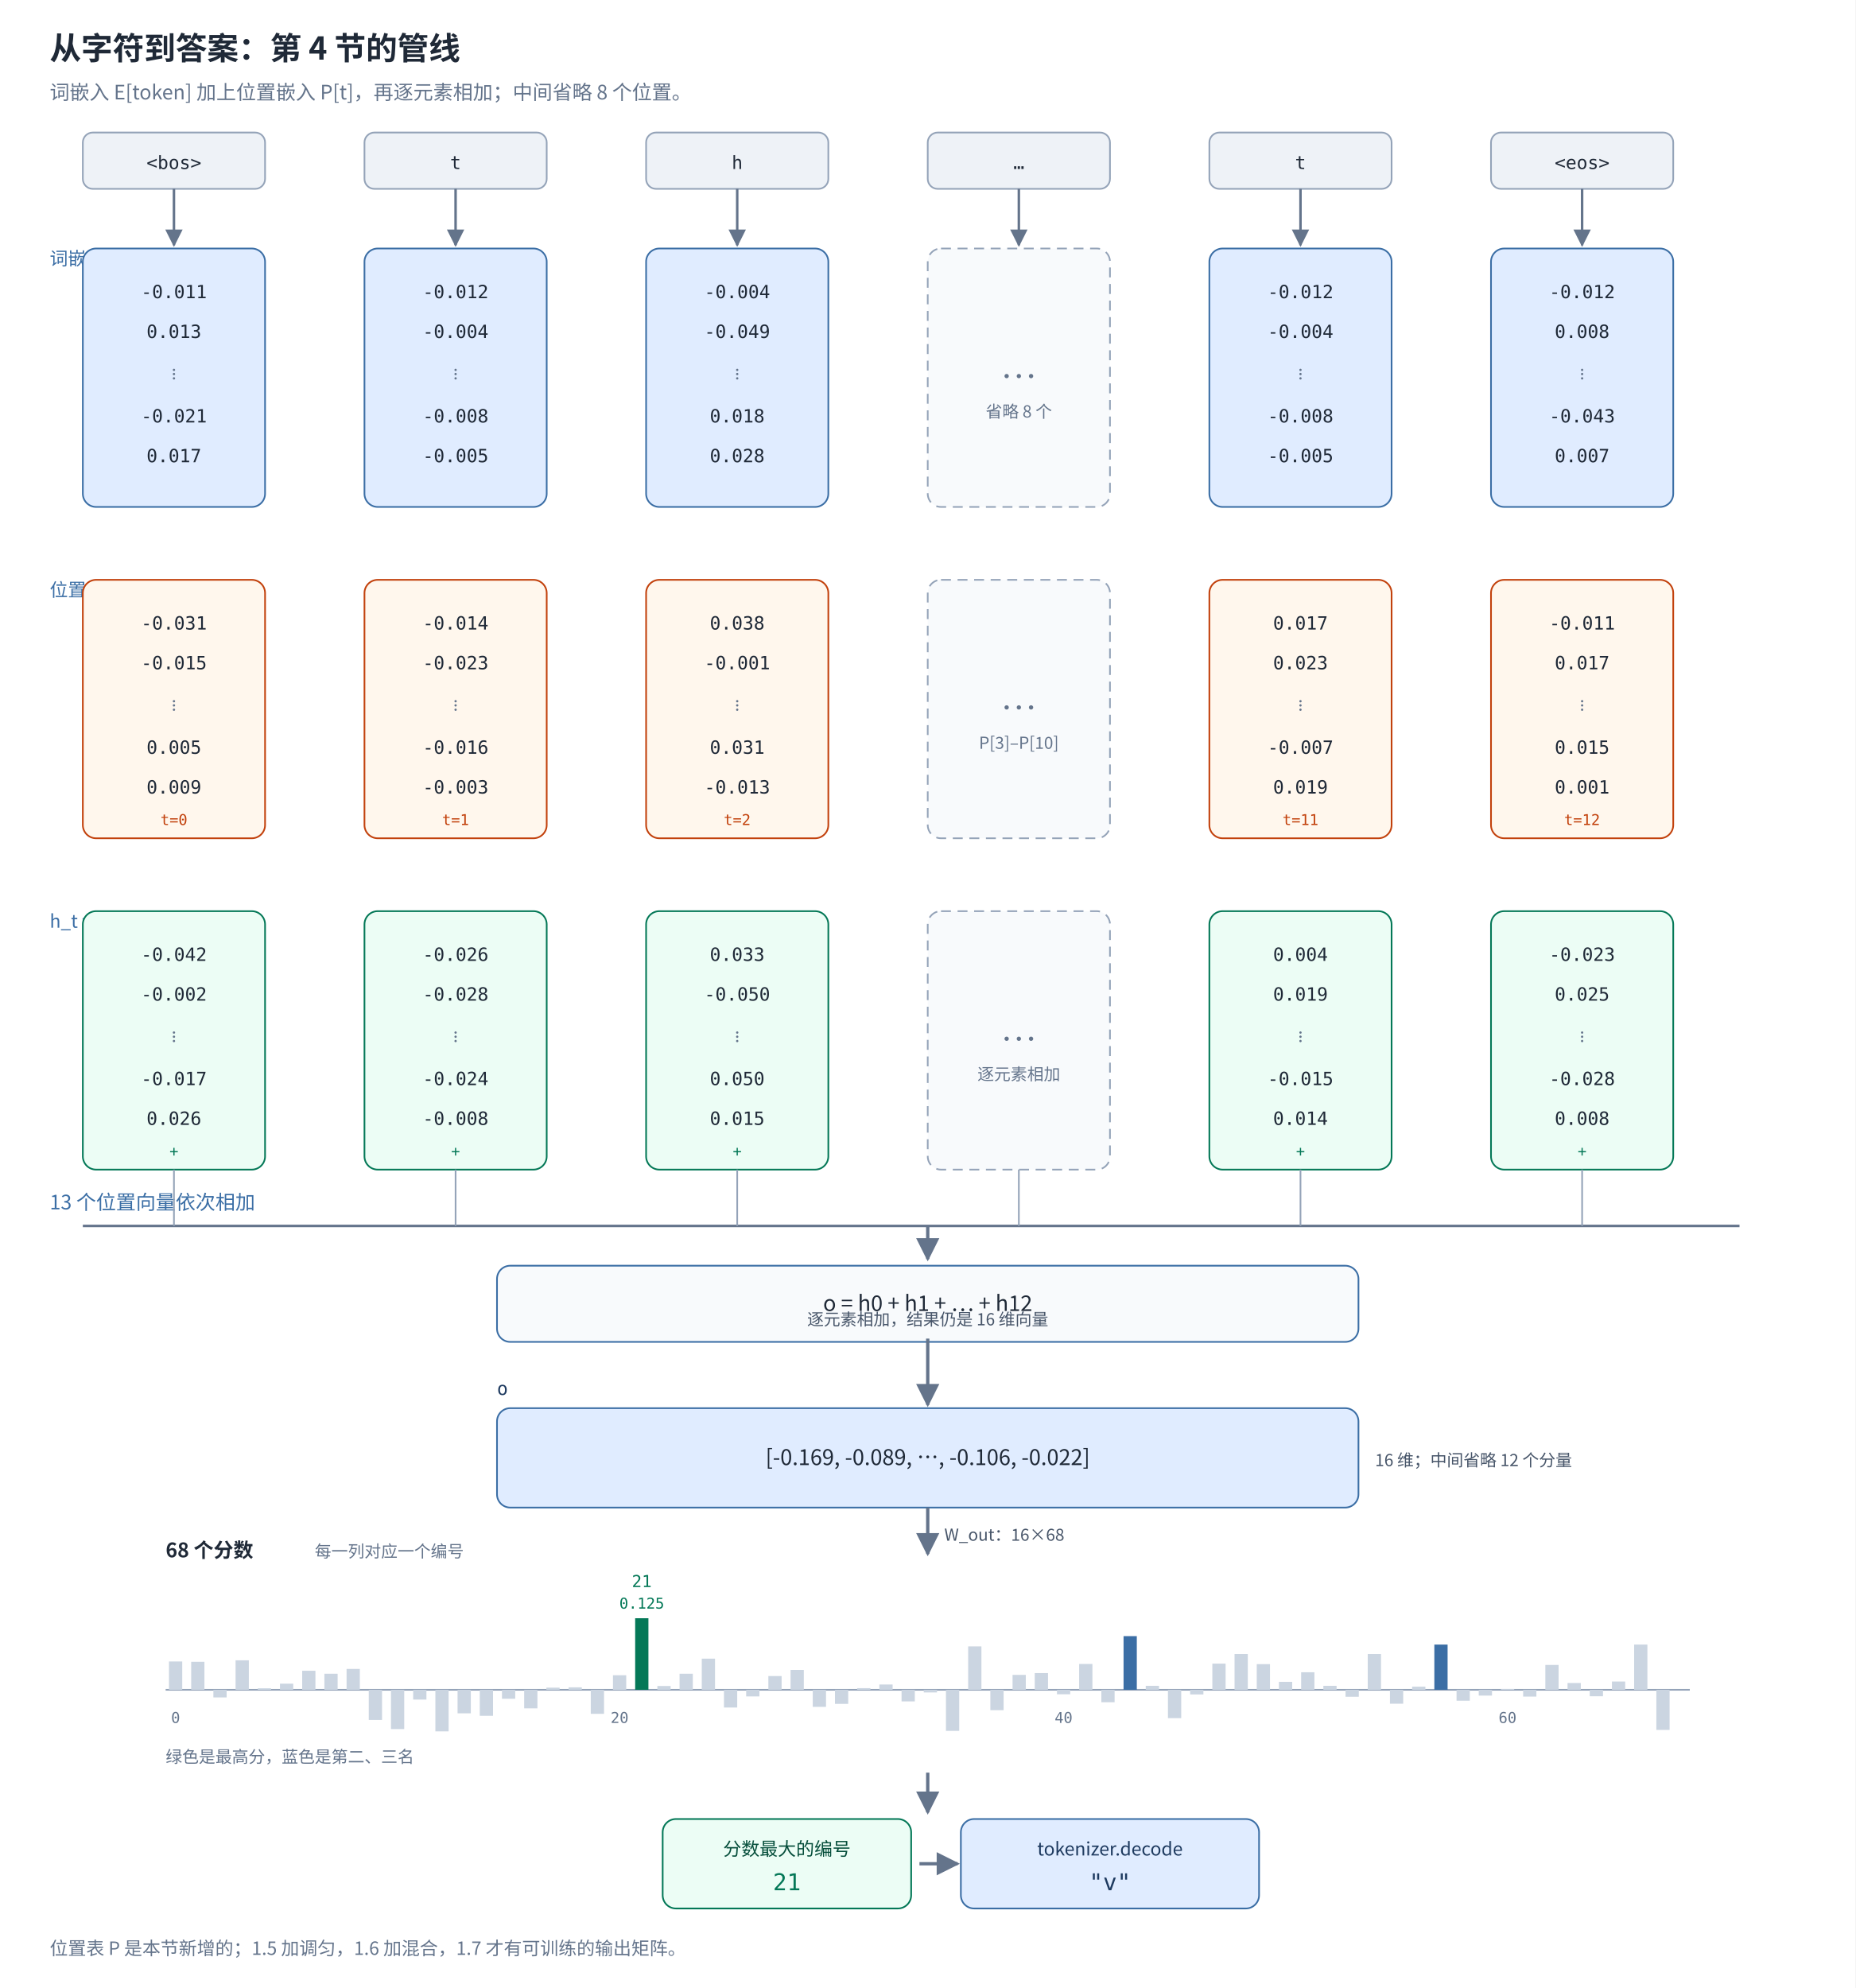
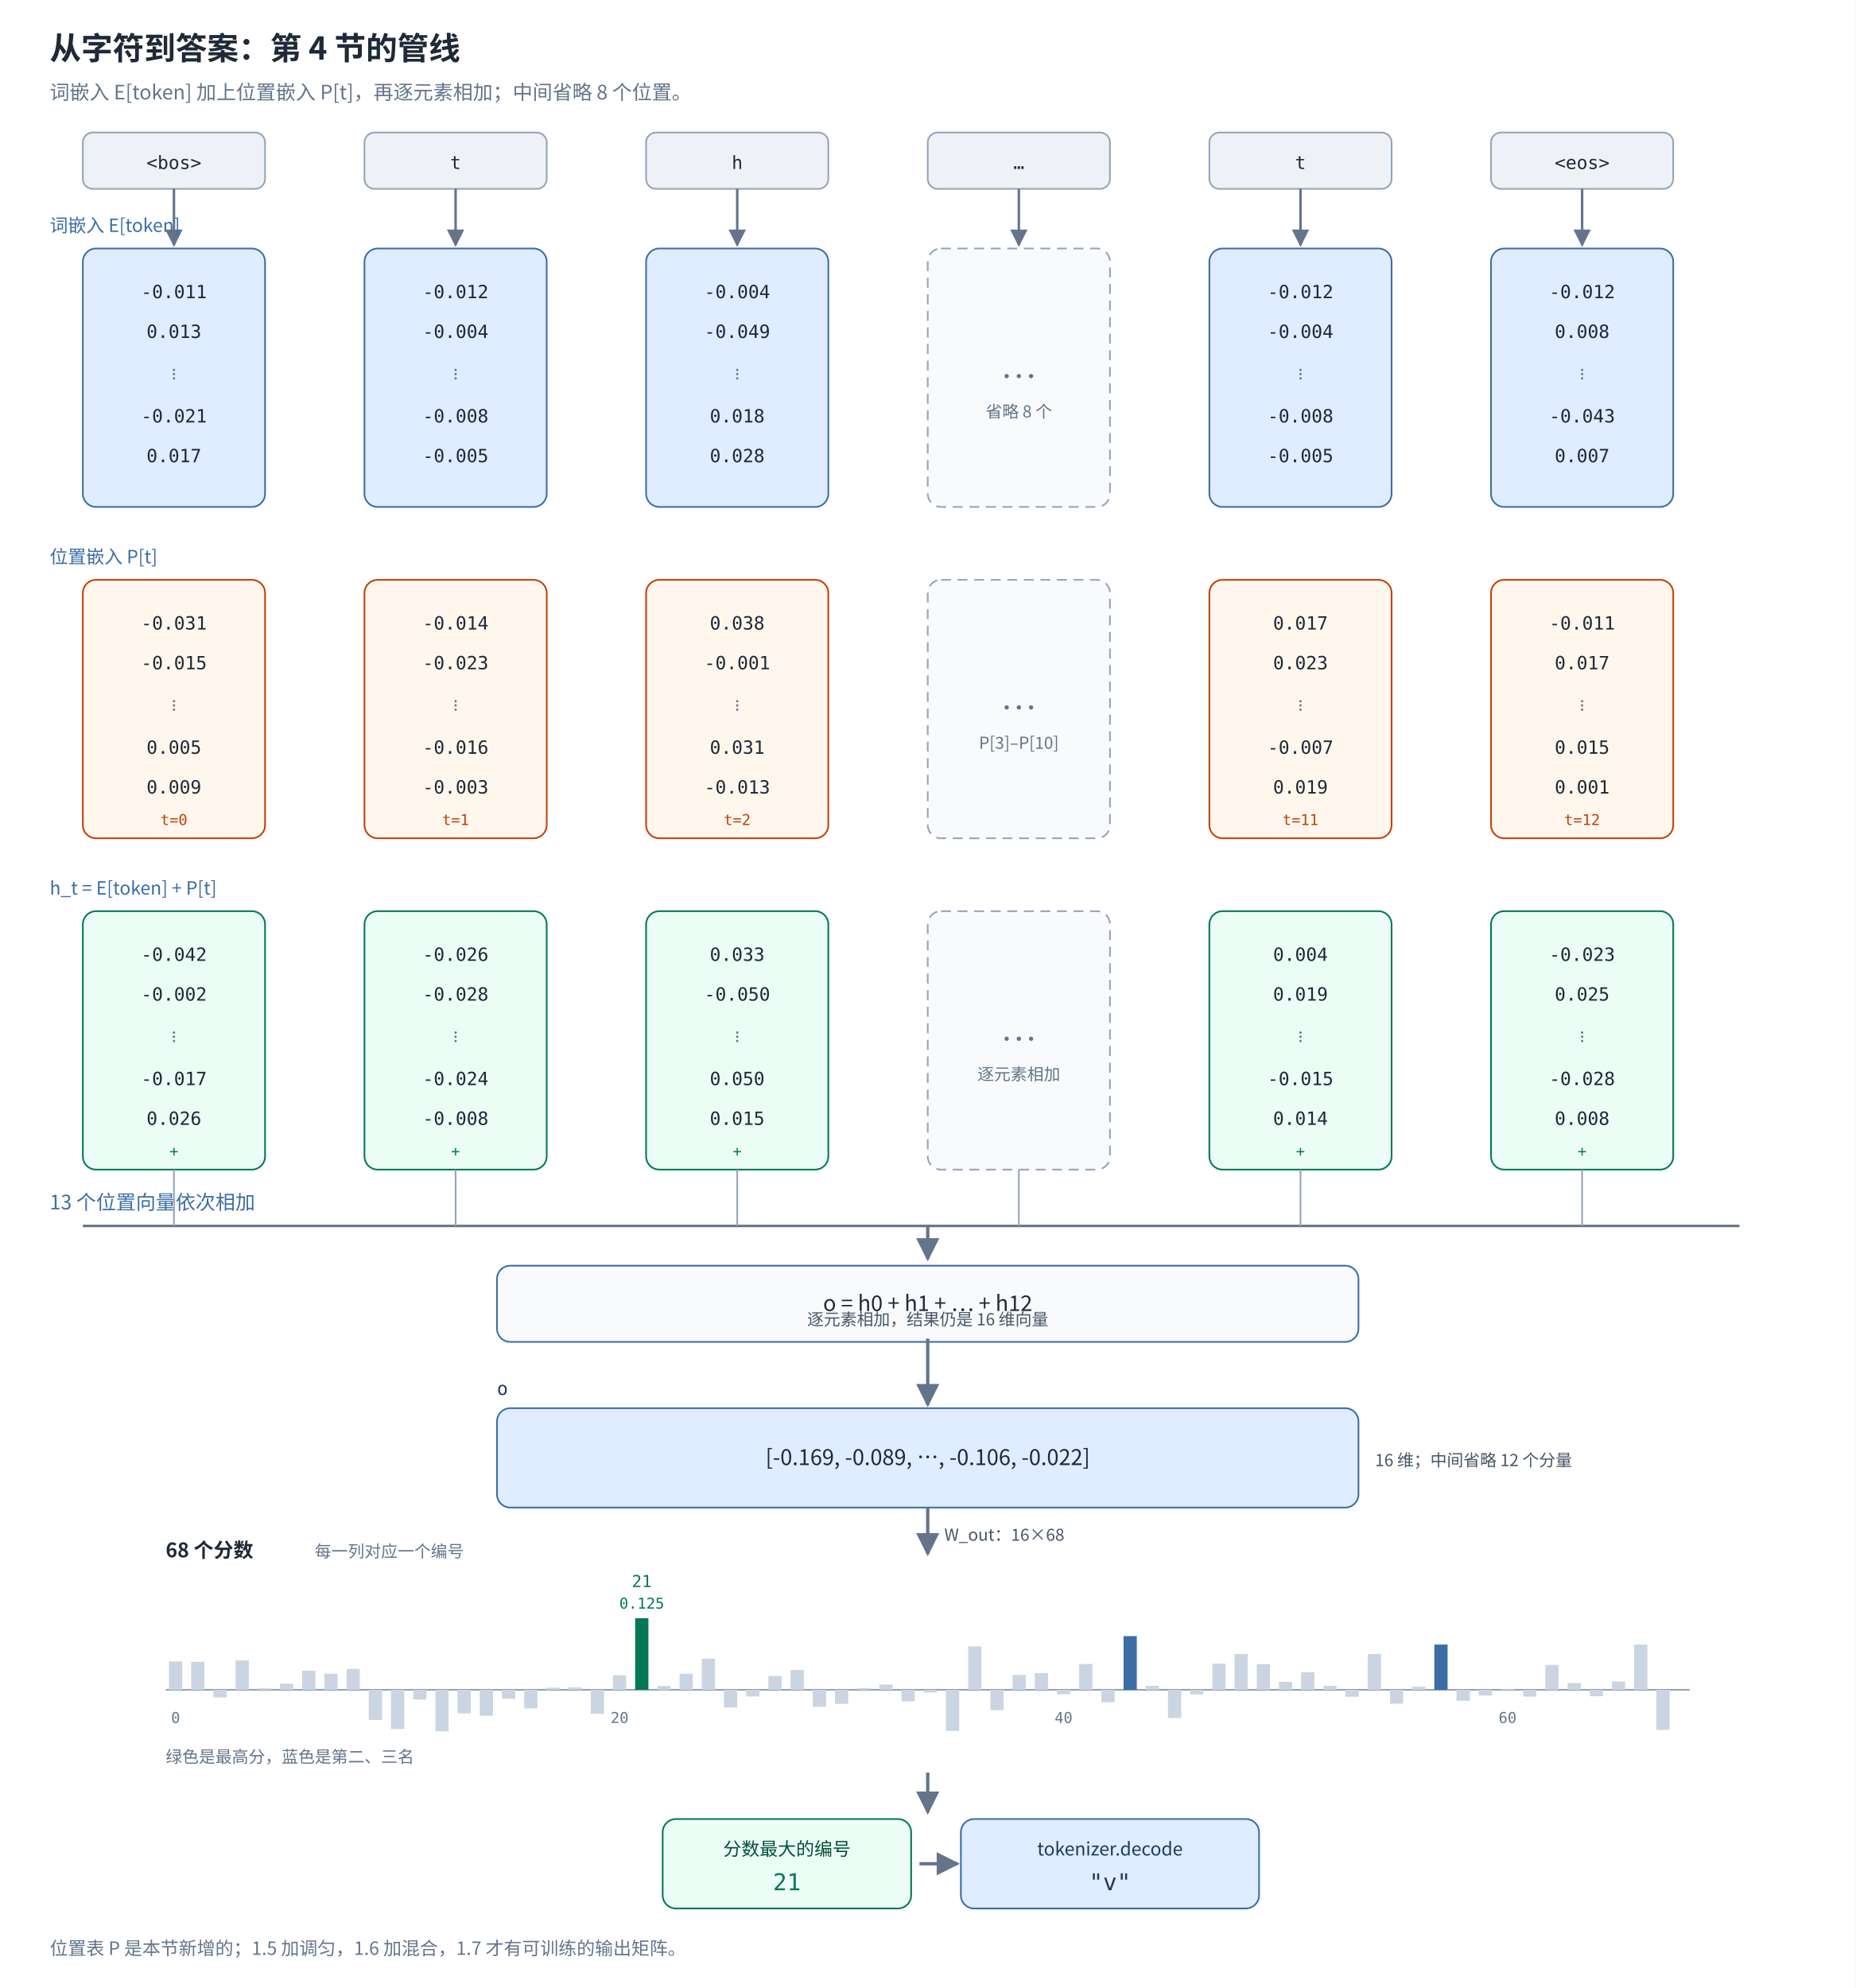
<svg xmlns="http://www.w3.org/2000/svg" viewBox="0 0 1120 1200" role="img" aria-labelledby="title desc">
  <rect width="1120" height="1200" fill="#ffffff" />
  <text x="30" y="36" font-family="system-ui, 'Noto Sans CJK SC', sans-serif" font-size="19" font-weight="600" fill="#1f2937">从字符到答案：第 4 节的管线</text>
  <text x="30" y="60" font-family="system-ui, 'Noto Sans CJK SC', sans-serif" font-size="12" fill="#64748b">词嵌入 E[token] 加上位置嵌入 P[t]，再逐元素相加；中间省略 8 个位置。</text>
  <rect x="50" y="80" width="110" height="34" rx="6" fill="#eef2f7" stroke="#94a3b8" />
  <text x="105" y="102" text-anchor="middle" font-family="ui-monospace, monospace" font-size="11" fill="#1f2937">&lt;bos&gt;</text>
  <line x1="105" y1="114" x2="105" y2="148" stroke="#64748b" stroke-width="1.5" marker-end="url(#arrow)" />
  <rect x="220" y="80" width="110" height="34" rx="6" fill="#eef2f7" stroke="#94a3b8" />
  <text x="275" y="102" text-anchor="middle" font-family="ui-monospace, monospace" font-size="11" fill="#1f2937">t</text>
  <line x1="275" y1="114" x2="275" y2="148" stroke="#64748b" stroke-width="1.5" marker-end="url(#arrow)" />
  <rect x="390" y="80" width="110" height="34" rx="6" fill="#eef2f7" stroke="#94a3b8" />
  <text x="445" y="102" text-anchor="middle" font-family="ui-monospace, monospace" font-size="11" fill="#1f2937">h</text>
  <line x1="445" y1="114" x2="445" y2="148" stroke="#64748b" stroke-width="1.5" marker-end="url(#arrow)" />
  <rect x="560" y="80" width="110" height="34" rx="6" fill="#eef2f7" stroke="#94a3b8" />
  <text x="615" y="102" text-anchor="middle" font-family="ui-monospace, monospace" font-size="11" fill="#1f2937">…</text>
  <line x1="615" y1="114" x2="615" y2="148" stroke="#64748b" stroke-width="1.5" marker-end="url(#arrow)" />
  <rect x="730" y="80" width="110" height="34" rx="6" fill="#eef2f7" stroke="#94a3b8" />
  <text x="785" y="102" text-anchor="middle" font-family="ui-monospace, monospace" font-size="11" fill="#1f2937">t</text>
  <line x1="785" y1="114" x2="785" y2="148" stroke="#64748b" stroke-width="1.5" marker-end="url(#arrow)" />
  <rect x="900" y="80" width="110" height="34" rx="6" fill="#eef2f7" stroke="#94a3b8" />
  <text x="955" y="102" text-anchor="middle" font-family="ui-monospace, monospace" font-size="11" fill="#1f2937">&lt;eos&gt;</text>
  <line x1="955" y1="114" x2="955" y2="148" stroke="#64748b" stroke-width="1.5" marker-end="url(#arrow)" />
-   <text x="30" y="160" font-family="system-ui, 'Noto Sans CJK SC', sans-serif" font-size="11" fill="#3b6ea5">词嵌入 E[token]</text>
+   <text x="30" y="140" font-family="system-ui, 'Noto Sans CJK SC', sans-serif" font-size="11" fill="#3b6ea5">词嵌入 E[token]</text>
  <rect x="50" y="150" width="110" height="156" rx="8" fill="#e0ecff" stroke="#3b6ea5" />
  <text x="105" y="180" text-anchor="middle" font-family="ui-monospace, monospace" font-size="11" fill="#1f2937">-0.011</text>
  <text x="105" y="204" text-anchor="middle" font-family="ui-monospace, monospace" font-size="11" fill="#1f2937">0.013</text>
  <text x="105" y="229" text-anchor="middle" font-family="ui-monospace, monospace" font-size="14" fill="#64748b">⋮</text>
  <text x="105" y="255" text-anchor="middle" font-family="ui-monospace, monospace" font-size="11" fill="#1f2937">-0.021</text>
  <text x="105" y="279" text-anchor="middle" font-family="ui-monospace, monospace" font-size="11" fill="#1f2937">0.017</text>
  <rect x="220" y="150" width="110" height="156" rx="8" fill="#e0ecff" stroke="#3b6ea5" />
  <text x="275" y="180" text-anchor="middle" font-family="ui-monospace, monospace" font-size="11" fill="#1f2937">-0.012</text>
  <text x="275" y="204" text-anchor="middle" font-family="ui-monospace, monospace" font-size="11" fill="#1f2937">-0.004</text>
  <text x="275" y="229" text-anchor="middle" font-family="ui-monospace, monospace" font-size="14" fill="#64748b">⋮</text>
  <text x="275" y="255" text-anchor="middle" font-family="ui-monospace, monospace" font-size="11" fill="#1f2937">-0.008</text>
  <text x="275" y="279" text-anchor="middle" font-family="ui-monospace, monospace" font-size="11" fill="#1f2937">-0.005</text>
  <rect x="390" y="150" width="110" height="156" rx="8" fill="#e0ecff" stroke="#3b6ea5" />
  <text x="445" y="180" text-anchor="middle" font-family="ui-monospace, monospace" font-size="11" fill="#1f2937">-0.004</text>
  <text x="445" y="204" text-anchor="middle" font-family="ui-monospace, monospace" font-size="11" fill="#1f2937">-0.049</text>
  <text x="445" y="229" text-anchor="middle" font-family="ui-monospace, monospace" font-size="14" fill="#64748b">⋮</text>
  <text x="445" y="255" text-anchor="middle" font-family="ui-monospace, monospace" font-size="11" fill="#1f2937">0.018</text>
  <text x="445" y="279" text-anchor="middle" font-family="ui-monospace, monospace" font-size="11" fill="#1f2937">0.028</text>
  <rect x="560" y="150" width="110" height="156" rx="8" fill="#f8fafc" stroke="#94a3b8" stroke-dasharray="6 4" />
  <text x="615" y="228" text-anchor="middle" font-size="22" fill="#64748b">…</text>
  <text x="615" y="252" text-anchor="middle" font-family="system-ui, 'Noto Sans CJK SC', sans-serif" font-size="10" fill="#64748b">省略 8 个</text>
  <rect x="730" y="150" width="110" height="156" rx="8" fill="#e0ecff" stroke="#3b6ea5" />
  <text x="785" y="180" text-anchor="middle" font-family="ui-monospace, monospace" font-size="11" fill="#1f2937">-0.012</text>
  <text x="785" y="204" text-anchor="middle" font-family="ui-monospace, monospace" font-size="11" fill="#1f2937">-0.004</text>
  <text x="785" y="229" text-anchor="middle" font-family="ui-monospace, monospace" font-size="14" fill="#64748b">⋮</text>
  <text x="785" y="255" text-anchor="middle" font-family="ui-monospace, monospace" font-size="11" fill="#1f2937">-0.008</text>
  <text x="785" y="279" text-anchor="middle" font-family="ui-monospace, monospace" font-size="11" fill="#1f2937">-0.005</text>
  <rect x="900" y="150" width="110" height="156" rx="8" fill="#e0ecff" stroke="#3b6ea5" />
  <text x="955" y="180" text-anchor="middle" font-family="ui-monospace, monospace" font-size="11" fill="#1f2937">-0.012</text>
  <text x="955" y="204" text-anchor="middle" font-family="ui-monospace, monospace" font-size="11" fill="#1f2937">0.008</text>
  <text x="955" y="229" text-anchor="middle" font-family="ui-monospace, monospace" font-size="14" fill="#64748b">⋮</text>
  <text x="955" y="255" text-anchor="middle" font-family="ui-monospace, monospace" font-size="11" fill="#1f2937">-0.043</text>
  <text x="955" y="279" text-anchor="middle" font-family="ui-monospace, monospace" font-size="11" fill="#1f2937">0.007</text>
-   <text x="30" y="360" font-family="system-ui, 'Noto Sans CJK SC', sans-serif" font-size="11" fill="#3b6ea5">位置嵌入 P[t]</text>
+   <text x="30" y="340" font-family="system-ui, 'Noto Sans CJK SC', sans-serif" font-size="11" fill="#3b6ea5">位置嵌入 P[t]</text>
  <rect x="50" y="350" width="110" height="156" rx="8" fill="#fff7ed" stroke="#c2410c" />
  <text x="105" y="380" text-anchor="middle" font-family="ui-monospace, monospace" font-size="11" fill="#1f2937">-0.031</text>
  <text x="105" y="404" text-anchor="middle" font-family="ui-monospace, monospace" font-size="11" fill="#1f2937">-0.015</text>
  <text x="105" y="429" text-anchor="middle" font-family="ui-monospace, monospace" font-size="14" fill="#64748b">⋮</text>
  <text x="105" y="455" text-anchor="middle" font-family="ui-monospace, monospace" font-size="11" fill="#1f2937">0.005</text>
  <text x="105" y="479" text-anchor="middle" font-family="ui-monospace, monospace" font-size="11" fill="#1f2937">0.009</text>
  <text x="105" y="498" text-anchor="middle" font-family="ui-monospace, monospace" font-size="9" fill="#c2410c">t=0</text>
  <rect x="220" y="350" width="110" height="156" rx="8" fill="#fff7ed" stroke="#c2410c" />
  <text x="275" y="380" text-anchor="middle" font-family="ui-monospace, monospace" font-size="11" fill="#1f2937">-0.014</text>
  <text x="275" y="404" text-anchor="middle" font-family="ui-monospace, monospace" font-size="11" fill="#1f2937">-0.023</text>
  <text x="275" y="429" text-anchor="middle" font-family="ui-monospace, monospace" font-size="14" fill="#64748b">⋮</text>
  <text x="275" y="455" text-anchor="middle" font-family="ui-monospace, monospace" font-size="11" fill="#1f2937">-0.016</text>
  <text x="275" y="479" text-anchor="middle" font-family="ui-monospace, monospace" font-size="11" fill="#1f2937">-0.003</text>
  <text x="275" y="498" text-anchor="middle" font-family="ui-monospace, monospace" font-size="9" fill="#c2410c">t=1</text>
  <rect x="390" y="350" width="110" height="156" rx="8" fill="#fff7ed" stroke="#c2410c" />
  <text x="445" y="380" text-anchor="middle" font-family="ui-monospace, monospace" font-size="11" fill="#1f2937">0.038</text>
  <text x="445" y="404" text-anchor="middle" font-family="ui-monospace, monospace" font-size="11" fill="#1f2937">-0.001</text>
  <text x="445" y="429" text-anchor="middle" font-family="ui-monospace, monospace" font-size="14" fill="#64748b">⋮</text>
  <text x="445" y="455" text-anchor="middle" font-family="ui-monospace, monospace" font-size="11" fill="#1f2937">0.031</text>
  <text x="445" y="479" text-anchor="middle" font-family="ui-monospace, monospace" font-size="11" fill="#1f2937">-0.013</text>
  <text x="445" y="498" text-anchor="middle" font-family="ui-monospace, monospace" font-size="9" fill="#c2410c">t=2</text>
  <rect x="560" y="350" width="110" height="156" rx="8" fill="#f8fafc" stroke="#94a3b8" stroke-dasharray="6 4" />
  <text x="615" y="428" text-anchor="middle" font-size="22" fill="#64748b">…</text>
  <text x="615" y="452" text-anchor="middle" font-family="system-ui, 'Noto Sans CJK SC', sans-serif" font-size="10" fill="#64748b">P[3]–P[10]</text>
  <rect x="730" y="350" width="110" height="156" rx="8" fill="#fff7ed" stroke="#c2410c" />
  <text x="785" y="380" text-anchor="middle" font-family="ui-monospace, monospace" font-size="11" fill="#1f2937">0.017</text>
  <text x="785" y="404" text-anchor="middle" font-family="ui-monospace, monospace" font-size="11" fill="#1f2937">0.023</text>
  <text x="785" y="429" text-anchor="middle" font-family="ui-monospace, monospace" font-size="14" fill="#64748b">⋮</text>
  <text x="785" y="455" text-anchor="middle" font-family="ui-monospace, monospace" font-size="11" fill="#1f2937">-0.007</text>
  <text x="785" y="479" text-anchor="middle" font-family="ui-monospace, monospace" font-size="11" fill="#1f2937">0.019</text>
  <text x="785" y="498" text-anchor="middle" font-family="ui-monospace, monospace" font-size="9" fill="#c2410c">t=11</text>
  <rect x="900" y="350" width="110" height="156" rx="8" fill="#fff7ed" stroke="#c2410c" />
  <text x="955" y="380" text-anchor="middle" font-family="ui-monospace, monospace" font-size="11" fill="#1f2937">-0.011</text>
  <text x="955" y="404" text-anchor="middle" font-family="ui-monospace, monospace" font-size="11" fill="#1f2937">0.017</text>
  <text x="955" y="429" text-anchor="middle" font-family="ui-monospace, monospace" font-size="14" fill="#64748b">⋮</text>
  <text x="955" y="455" text-anchor="middle" font-family="ui-monospace, monospace" font-size="11" fill="#1f2937">0.015</text>
  <text x="955" y="479" text-anchor="middle" font-family="ui-monospace, monospace" font-size="11" fill="#1f2937">0.001</text>
  <text x="955" y="498" text-anchor="middle" font-family="ui-monospace, monospace" font-size="9" fill="#c2410c">t=12</text>
-   <text x="30" y="560" font-family="system-ui, 'Noto Sans CJK SC', sans-serif" font-size="11" fill="#3b6ea5">h_t = E[token] + P[t]</text>
+   <text x="30" y="540" font-family="system-ui, 'Noto Sans CJK SC', sans-serif" font-size="11" fill="#3b6ea5">h_t = E[token] + P[t]</text>
  <rect x="50" y="550" width="110" height="156" rx="8" fill="#ecfdf5" stroke="#047857" />
  <text x="105" y="580" text-anchor="middle" font-family="ui-monospace, monospace" font-size="11" fill="#1f2937">-0.042</text>
  <text x="105" y="604" text-anchor="middle" font-family="ui-monospace, monospace" font-size="11" fill="#1f2937">-0.002</text>
  <text x="105" y="629" text-anchor="middle" font-family="ui-monospace, monospace" font-size="14" fill="#64748b">⋮</text>
  <text x="105" y="655" text-anchor="middle" font-family="ui-monospace, monospace" font-size="11" fill="#1f2937">-0.017</text>
  <text x="105" y="679" text-anchor="middle" font-family="ui-monospace, monospace" font-size="11" fill="#1f2937">0.026</text>
  <text x="105" y="698" text-anchor="middle" font-family="ui-monospace, monospace" font-size="9" fill="#047857">+</text>
  <rect x="220" y="550" width="110" height="156" rx="8" fill="#ecfdf5" stroke="#047857" />
  <text x="275" y="580" text-anchor="middle" font-family="ui-monospace, monospace" font-size="11" fill="#1f2937">-0.026</text>
  <text x="275" y="604" text-anchor="middle" font-family="ui-monospace, monospace" font-size="11" fill="#1f2937">-0.028</text>
  <text x="275" y="629" text-anchor="middle" font-family="ui-monospace, monospace" font-size="14" fill="#64748b">⋮</text>
  <text x="275" y="655" text-anchor="middle" font-family="ui-monospace, monospace" font-size="11" fill="#1f2937">-0.024</text>
  <text x="275" y="679" text-anchor="middle" font-family="ui-monospace, monospace" font-size="11" fill="#1f2937">-0.008</text>
  <text x="275" y="698" text-anchor="middle" font-family="ui-monospace, monospace" font-size="9" fill="#047857">+</text>
  <rect x="390" y="550" width="110" height="156" rx="8" fill="#ecfdf5" stroke="#047857" />
  <text x="445" y="580" text-anchor="middle" font-family="ui-monospace, monospace" font-size="11" fill="#1f2937">0.033</text>
  <text x="445" y="604" text-anchor="middle" font-family="ui-monospace, monospace" font-size="11" fill="#1f2937">-0.050</text>
  <text x="445" y="629" text-anchor="middle" font-family="ui-monospace, monospace" font-size="14" fill="#64748b">⋮</text>
  <text x="445" y="655" text-anchor="middle" font-family="ui-monospace, monospace" font-size="11" fill="#1f2937">0.050</text>
  <text x="445" y="679" text-anchor="middle" font-family="ui-monospace, monospace" font-size="11" fill="#1f2937">0.015</text>
  <text x="445" y="698" text-anchor="middle" font-family="ui-monospace, monospace" font-size="9" fill="#047857">+</text>
  <rect x="560" y="550" width="110" height="156" rx="8" fill="#f8fafc" stroke="#94a3b8" stroke-dasharray="6 4" />
  <text x="615" y="628" text-anchor="middle" font-size="22" fill="#64748b">…</text>
  <text x="615" y="652" text-anchor="middle" font-family="system-ui, 'Noto Sans CJK SC', sans-serif" font-size="10" fill="#64748b">逐元素相加</text>
  <rect x="730" y="550" width="110" height="156" rx="8" fill="#ecfdf5" stroke="#047857" />
  <text x="785" y="580" text-anchor="middle" font-family="ui-monospace, monospace" font-size="11" fill="#1f2937">0.004</text>
  <text x="785" y="604" text-anchor="middle" font-family="ui-monospace, monospace" font-size="11" fill="#1f2937">0.019</text>
  <text x="785" y="629" text-anchor="middle" font-family="ui-monospace, monospace" font-size="14" fill="#64748b">⋮</text>
  <text x="785" y="655" text-anchor="middle" font-family="ui-monospace, monospace" font-size="11" fill="#1f2937">-0.015</text>
  <text x="785" y="679" text-anchor="middle" font-family="ui-monospace, monospace" font-size="11" fill="#1f2937">0.014</text>
  <text x="785" y="698" text-anchor="middle" font-family="ui-monospace, monospace" font-size="9" fill="#047857">+</text>
  <rect x="900" y="550" width="110" height="156" rx="8" fill="#ecfdf5" stroke="#047857" />
  <text x="955" y="580" text-anchor="middle" font-family="ui-monospace, monospace" font-size="11" fill="#1f2937">-0.023</text>
  <text x="955" y="604" text-anchor="middle" font-family="ui-monospace, monospace" font-size="11" fill="#1f2937">0.025</text>
  <text x="955" y="629" text-anchor="middle" font-family="ui-monospace, monospace" font-size="14" fill="#64748b">⋮</text>
  <text x="955" y="655" text-anchor="middle" font-family="ui-monospace, monospace" font-size="11" fill="#1f2937">-0.028</text>
  <text x="955" y="679" text-anchor="middle" font-family="ui-monospace, monospace" font-size="11" fill="#1f2937">0.008</text>
  <text x="955" y="698" text-anchor="middle" font-family="ui-monospace, monospace" font-size="9" fill="#047857">+</text>
  <text x="30" y="730" font-family="system-ui, 'Noto Sans CJK SC', sans-serif" font-size="12" fill="#3b6ea5">13 个位置向量依次相加</text>
  <line x1="50" y1="740" x2="1050" y2="740" stroke="#64748b" stroke-width="1.5" />
  <line x1="105" y1="706" x2="105" y2="740" stroke="#94a3b8" stroke-width="1" />
  <line x1="275" y1="706" x2="275" y2="740" stroke="#94a3b8" stroke-width="1" />
  <line x1="445" y1="706" x2="445" y2="740" stroke="#94a3b8" stroke-width="1" />
  <line x1="615" y1="706" x2="615" y2="740" stroke="#94a3b8" stroke-width="1" />
  <line x1="785" y1="706" x2="785" y2="740" stroke="#94a3b8" stroke-width="1" />
  <line x1="955" y1="706" x2="955" y2="740" stroke="#94a3b8" stroke-width="1" />
  <line x1="560" y1="740" x2="560" y2="760" stroke="#64748b" stroke-width="2" marker-end="url(#arrow)" />
  <rect x="300" y="764" width="520" height="46" rx="8" fill="#f8fafc" stroke="#3b6ea5" />
  <text x="560.0" y="791.333" text-anchor="middle" font-family="system-ui, 'Noto Sans CJK SC', sans-serif" font-size="13" fill="#1f2937">o = h0 + h1 + ⋯ + h12</text>
  <text x="560" y="800" text-anchor="middle" font-family="system-ui, 'Noto Sans CJK SC', sans-serif" font-size="10" fill="#475569">逐元素相加，结果仍是 16 维向量</text>
  <line x1="560" y1="808" x2="560" y2="848" stroke="#64748b" stroke-width="2" marker-end="url(#arrow)" />
  <text x="300" y="842" font-family="ui-monospace, monospace" font-size="11" fill="#1e3a5f">o</text>
  <rect x="300" y="850" width="520" height="60" rx="8" fill="#e0ecff" stroke="#3b6ea5" />
  <text x="560.0" y="884.333" text-anchor="middle" font-family="system-ui, 'Noto Sans CJK SC', sans-serif" font-size="13" fill="#1f2937">[-0.169, -0.089, …, -0.106, -0.022]</text>
  <text x="830" y="885" font-family="system-ui, 'Noto Sans CJK SC', sans-serif" font-size="10" fill="#475569">16 维；中间省略 12 个分量</text>
  <line x1="560" y1="910" x2="560" y2="938" stroke="#64748b" stroke-width="2" marker-end="url(#arrow)" />
  <text x="570" y="930" font-family="system-ui, 'Noto Sans CJK SC', sans-serif" font-size="10" fill="#475569">W_out：16×68</text>
  <text x="100" y="940" font-family="system-ui, 'Noto Sans CJK SC', sans-serif" font-size="12" font-weight="600" fill="#1f2937">68 个分数</text>
  <text x="190" y="940" font-family="system-ui, 'Noto Sans CJK SC', sans-serif" font-size="10" fill="#64748b">每一列对应一个编号</text>
  <line x1="100" y1="1020" x2="1020" y2="1020" stroke="#94a3b8" stroke-width="1" />
  <rect x="102.0" y="1002.9" width="8" height="17.1" fill="#cbd5e1" />
  <rect x="115.4" y="1003.1" width="8" height="16.9" fill="#cbd5e1" />
  <rect x="128.8" y="1020.0" width="8" height="4.6" fill="#cbd5e1" />
  <rect x="142.2" y="1002.2" width="8" height="17.8" fill="#cbd5e1" />
  <rect x="155.6" y="1019.1" width="8" height="0.9" fill="#cbd5e1" />
  <rect x="169.0" y="1016.3" width="8" height="3.7" fill="#cbd5e1" />
  <rect x="182.4" y="1008.5" width="8" height="11.5" fill="#cbd5e1" />
  <rect x="195.8" y="1010.3" width="8" height="9.7" fill="#cbd5e1" />
  <rect x="209.2" y="1007.4" width="8" height="12.6" fill="#cbd5e1" />
  <rect x="222.6" y="1020.0" width="8" height="18.2" fill="#cbd5e1" />
  <rect x="236.0" y="1020.0" width="8" height="23.7" fill="#cbd5e1" />
  <rect x="249.4" y="1020.0" width="8" height="5.9" fill="#cbd5e1" />
  <rect x="262.8" y="1020.0" width="8" height="25.1" fill="#cbd5e1" />
  <rect x="276.2" y="1020.0" width="8" height="14.2" fill="#cbd5e1" />
  <rect x="289.6" y="1020.0" width="8" height="15.7" fill="#cbd5e1" />
  <rect x="303.0" y="1020.0" width="8" height="5.4" fill="#cbd5e1" />
  <rect x="316.4" y="1020.0" width="8" height="11.2" fill="#cbd5e1" />
  <rect x="329.8" y="1018.7" width="8" height="1.3" fill="#cbd5e1" />
  <rect x="343.2" y="1018.5" width="8" height="1.5" fill="#cbd5e1" />
  <rect x="356.6" y="1020.0" width="8" height="14.5" fill="#cbd5e1" />
  <rect x="370.0" y="1011.2" width="8" height="8.8" fill="#cbd5e1" />
  <rect x="383.4" y="976.8" width="8" height="43.2" fill="#047857" />
  <rect x="396.8" y="1017.7" width="8" height="2.3" fill="#cbd5e1" />
  <rect x="410.2" y="1010.3" width="8" height="9.7" fill="#cbd5e1" />
  <rect x="423.6" y="1001.2" width="8" height="18.8" fill="#cbd5e1" />
  <rect x="437.0" y="1020.0" width="8" height="10.7" fill="#cbd5e1" />
  <rect x="450.4" y="1020.0" width="8" height="4.0" fill="#cbd5e1" />
  <rect x="463.8" y="1011.7" width="8" height="8.3" fill="#cbd5e1" />
  <rect x="477.2" y="1008.0" width="8" height="12.0" fill="#cbd5e1" />
  <rect x="490.6" y="1020.0" width="8" height="10.3" fill="#cbd5e1" />
  <rect x="504.0" y="1020.0" width="8" height="8.5" fill="#cbd5e1" />
  <rect x="517.4" y="1019.0" width="8" height="1.0" fill="#cbd5e1" />
  <rect x="530.8" y="1016.8" width="8" height="3.2" fill="#cbd5e1" />
  <rect x="544.2" y="1020.0" width="8" height="7.0" fill="#cbd5e1" />
  <rect x="557.6" y="1020.0" width="8" height="1.6" fill="#cbd5e1" />
  <rect x="571.0" y="1020.0" width="8" height="24.8" fill="#cbd5e1" />
  <rect x="584.4" y="993.8" width="8" height="26.2" fill="#cbd5e1" />
  <rect x="597.8" y="1020.0" width="8" height="12.3" fill="#cbd5e1" />
  <rect x="611.2" y="1011.0" width="8" height="9.0" fill="#cbd5e1" />
  <rect x="624.6" y="1009.9" width="8" height="10.1" fill="#cbd5e1" />
  <rect x="638.0" y="1020.0" width="8" height="2.7" fill="#cbd5e1" />
  <rect x="651.4" y="1004.4" width="8" height="15.6" fill="#cbd5e1" />
  <rect x="664.8" y="1020.0" width="8" height="7.5" fill="#cbd5e1" />
  <rect x="678.2" y="987.6" width="8" height="32.4" fill="#3b6ea5" />
  <rect x="691.6" y="1017.6" width="8" height="2.4" fill="#cbd5e1" />
  <rect x="705.0" y="1020.0" width="8" height="17.1" fill="#cbd5e1" />
  <rect x="718.4" y="1020.0" width="8" height="2.8" fill="#cbd5e1" />
  <rect x="731.8" y="1004.2" width="8" height="15.8" fill="#cbd5e1" />
  <rect x="745.2" y="998.4" width="8" height="21.6" fill="#cbd5e1" />
  <rect x="758.6" y="1004.5" width="8" height="15.5" fill="#cbd5e1" />
  <rect x="772.0" y="1015.2" width="8" height="4.8" fill="#cbd5e1" />
  <rect x="785.4" y="1009.4" width="8" height="10.6" fill="#cbd5e1" />
  <rect x="798.8" y="1017.6" width="8" height="2.4" fill="#cbd5e1" />
  <rect x="812.2" y="1020.0" width="8" height="4.2" fill="#cbd5e1" />
  <rect x="825.6" y="998.4" width="8" height="21.6" fill="#cbd5e1" />
  <rect x="839.0" y="1020.0" width="8" height="8.4" fill="#cbd5e1" />
  <rect x="852.4" y="1018.1" width="8" height="1.9" fill="#cbd5e1" />
  <rect x="865.8" y="992.7" width="8" height="27.3" fill="#3b6ea5" />
  <rect x="879.2" y="1020.0" width="8" height="6.6" fill="#cbd5e1" />
  <rect x="892.6" y="1020.0" width="8" height="3.5" fill="#cbd5e1" />
  <rect x="906.0" y="1019.5" width="8" height="0.5" fill="#cbd5e1" />
  <rect x="919.4" y="1020.0" width="8" height="4.1" fill="#cbd5e1" />
  <rect x="932.8" y="1005.0" width="8" height="15.0" fill="#cbd5e1" />
  <rect x="946.2" y="1015.9" width="8" height="4.1" fill="#cbd5e1" />
  <rect x="959.6" y="1020.0" width="8" height="3.9" fill="#cbd5e1" />
  <rect x="973.0" y="1015.0" width="8" height="5.0" fill="#cbd5e1" />
  <rect x="986.4" y="992.7" width="8" height="27.3" fill="#cbd5e1" />
  <rect x="999.8" y="1020.0" width="8" height="24.2" fill="#cbd5e1" />
  <text x="387.4" y="958" text-anchor="middle" font-family="ui-monospace, monospace" font-size="10" fill="#047857">21</text>
  <text x="387.4" y="971" text-anchor="middle" font-family="ui-monospace, monospace" font-size="9" fill="#047857">0.125</text>
  <text x="106.0" y="1040" text-anchor="middle" font-family="ui-monospace, monospace" font-size="9" fill="#64748b">0</text>
  <text x="374.0" y="1040" text-anchor="middle" font-family="ui-monospace, monospace" font-size="9" fill="#64748b">20</text>
  <text x="642.0" y="1040" text-anchor="middle" font-family="ui-monospace, monospace" font-size="9" fill="#64748b">40</text>
  <text x="910.0" y="1040" text-anchor="middle" font-family="ui-monospace, monospace" font-size="9" fill="#64748b">60</text>
  <text x="100" y="1064" font-family="system-ui, 'Noto Sans CJK SC', sans-serif" font-size="10" fill="#64748b">绿色是最高分，蓝色是第二、三名</text>
  <line x1="560" y1="1070" x2="560" y2="1094" stroke="#64748b" stroke-width="2" marker-end="url(#arrow)" />
  <rect x="400" y="1098" width="150" height="54" rx="8" fill="#ecfdf5" stroke="#047857" />
  <text x="475" y="1120" text-anchor="middle" font-family="system-ui, 'Noto Sans CJK SC', sans-serif" font-size="11" fill="#064e3b">分数最大的编号</text>
  <text x="475" y="1141" text-anchor="middle" font-family="ui-monospace, monospace" font-size="14" fill="#047857">21</text>
  <line x1="555" y1="1125" x2="578" y2="1125" stroke="#64748b" stroke-width="2" marker-end="url(#arrow)" />
  <rect x="580" y="1098" width="180" height="54" rx="8" fill="#e0ecff" stroke="#3b6ea5" />
  <text x="670" y="1120" text-anchor="middle" font-family="system-ui, 'Noto Sans CJK SC', sans-serif" font-size="11" fill="#1e3a5f">tokenizer.decode</text>
  <text x="670" y="1141" text-anchor="middle" font-family="ui-monospace, monospace" font-size="14" fill="#1e3a5f">"v"</text>
  <text x="30" y="1180" font-family="system-ui, 'Noto Sans CJK SC', sans-serif" font-size="11" fill="#64748b">位置表 P 是本节新增的；1.5 加调匀，1.6 加混合，1.7 才有可训练的输出矩阵。</text>
  <defs>
    <marker id="arrow" viewBox="0 0 10 10" refX="9" refY="5" markerWidth="7" markerHeight="7" orient="auto-start-reverse">
      <path d="M 0 0 L 10 5 L 0 10 z" fill="#64748b" />
    </marker>
  </defs>
</svg>
